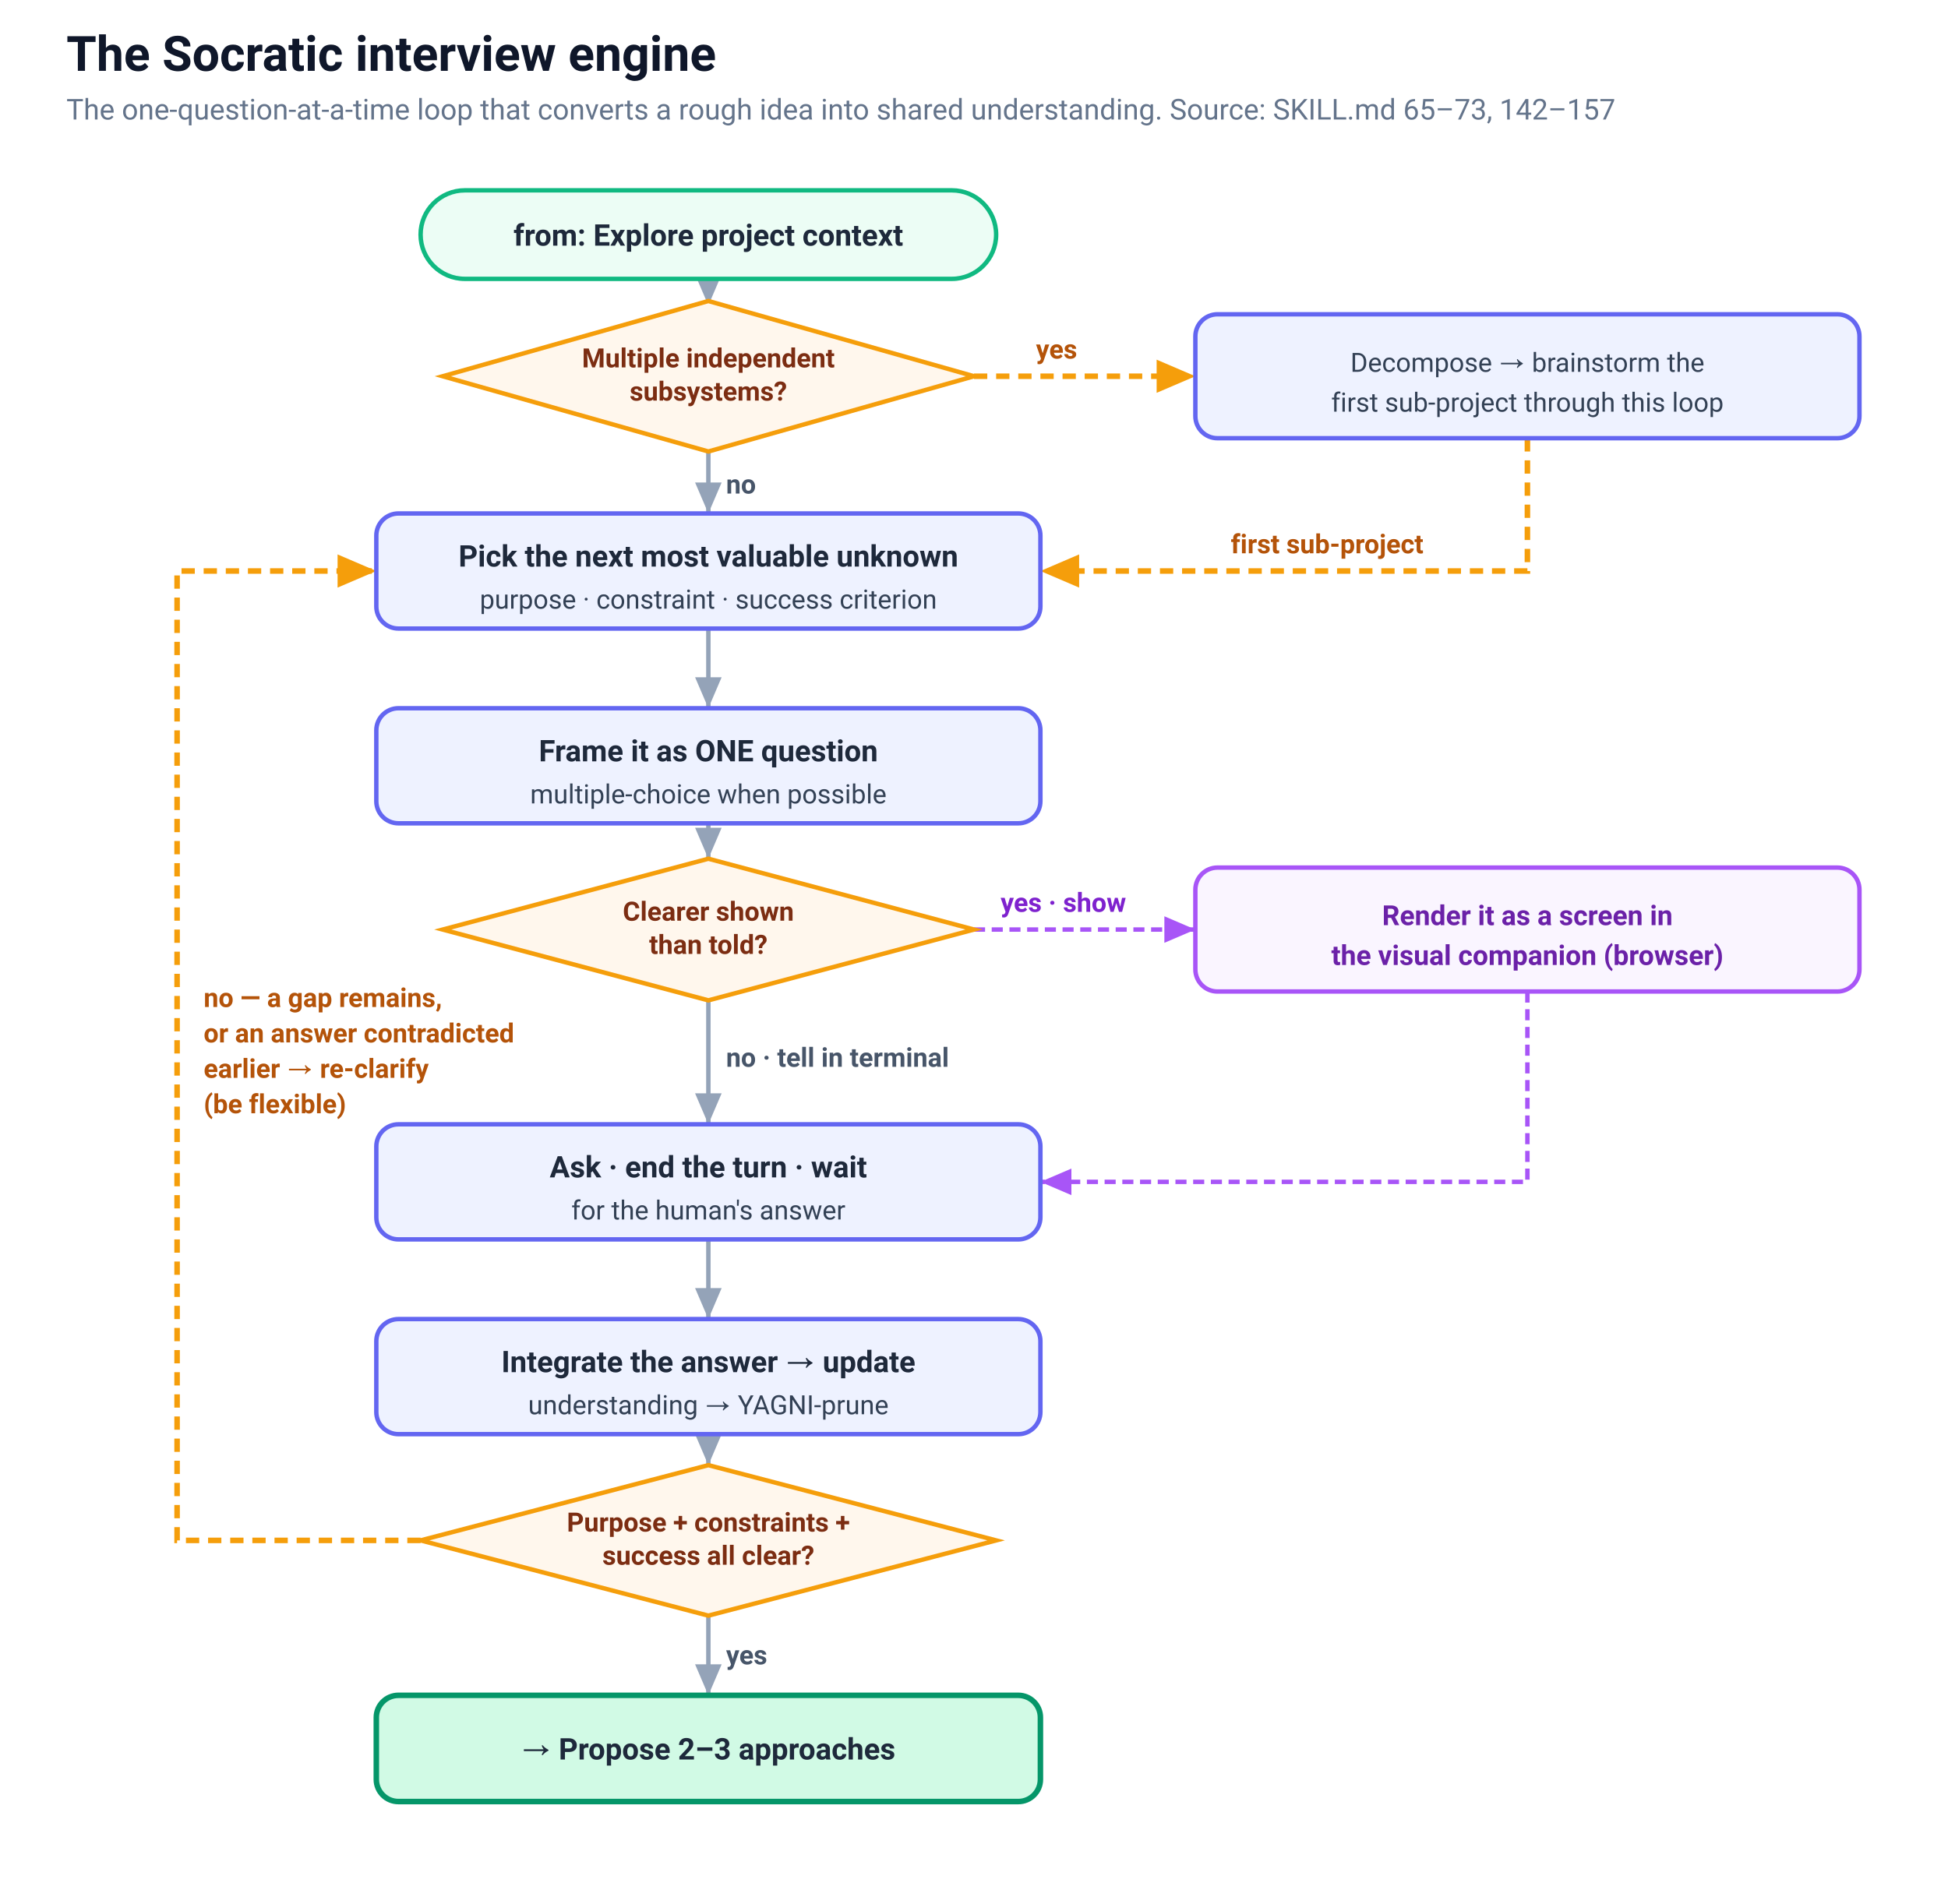
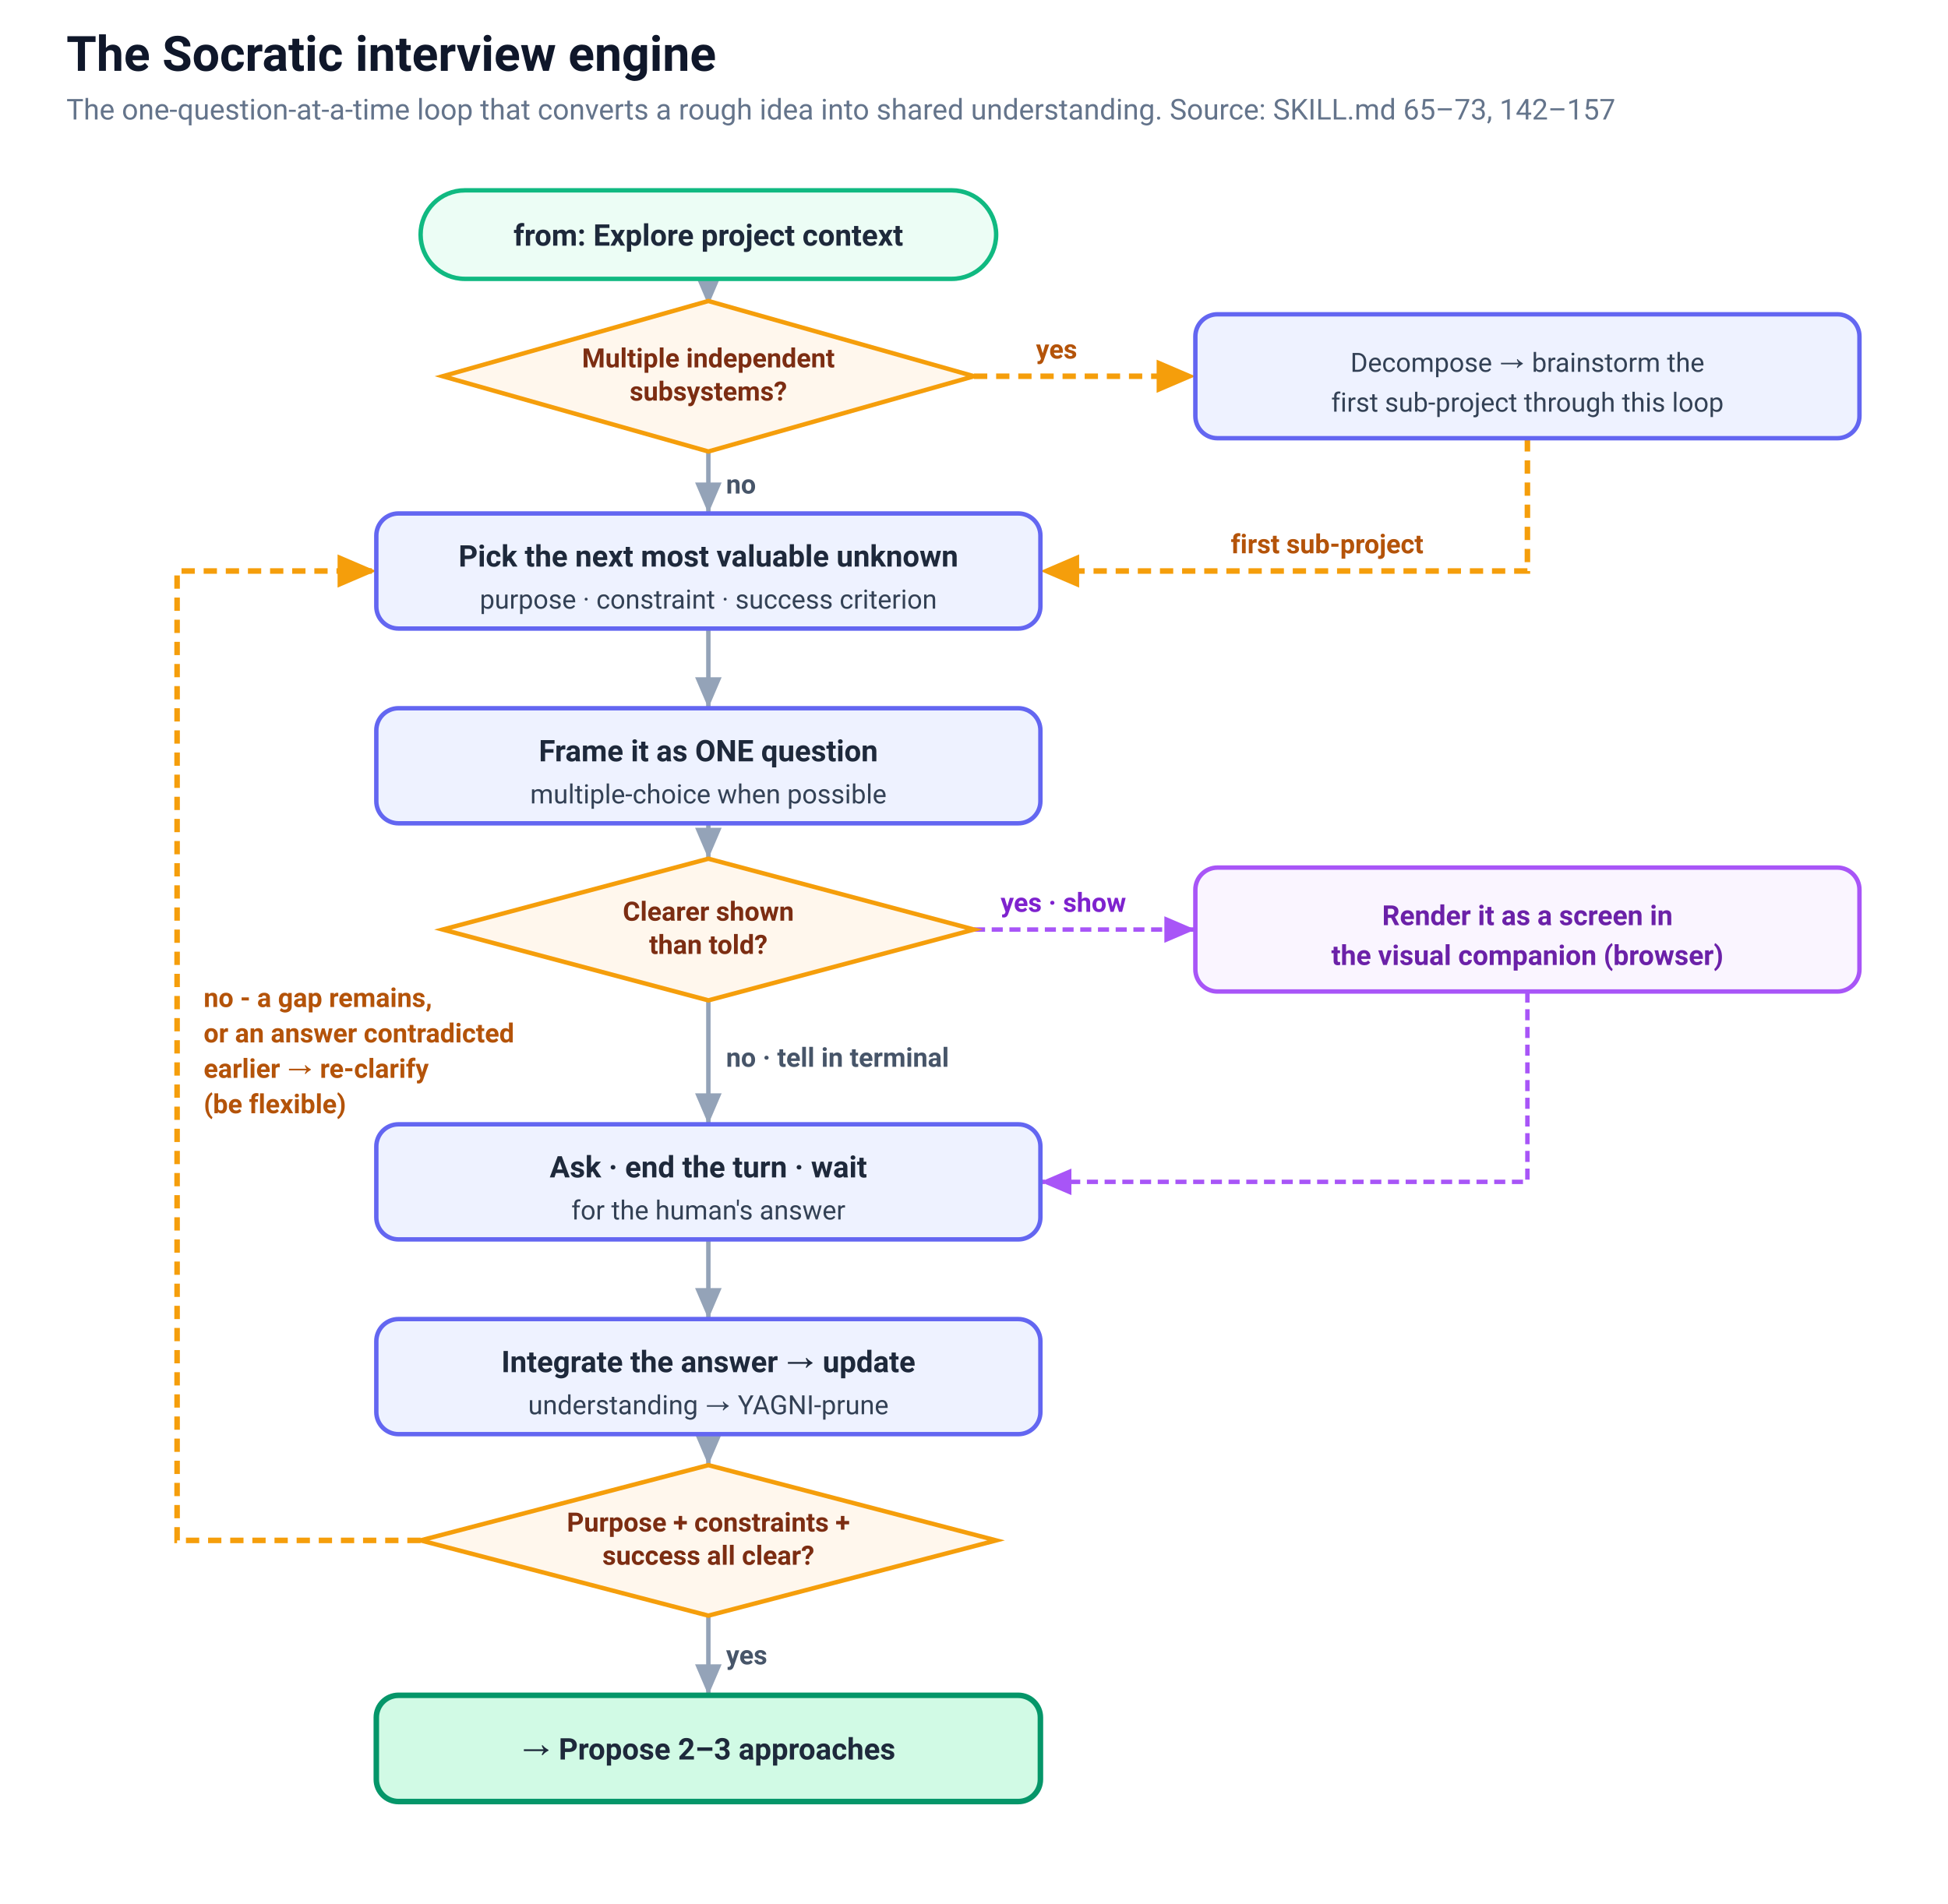
<svg xmlns="http://www.w3.org/2000/svg" viewBox="0 0 880 860" font-family="-apple-system, BlinkMacSystemFont, 'Segoe UI', Roboto, Helvetica, Arial, sans-serif" role="img" aria-label="The Socratic interview engine: the one-question-at-a-time loop">
  <style>
    .proc  { fill:#eef2ff; stroke:#6366f1; stroke-width:2; }
    .start { fill:#ecfdf5; stroke:#10b981; stroke-width:2; }
    .term  { fill:#d1fae5; stroke:#059669; stroke-width:2.5; }
    .dec   { fill:#fff7ed; stroke:#f59e0b; stroke-width:2; }
    .vis   { fill:#faf5ff; stroke:#a855f7; stroke-width:2; }
    .t     { fill:#1e293b; font-size:13.5px; font-weight:600; }
    .ts    { fill:#334155; font-size:12px; }
    .dt    { fill:#7c2d12; font-size:12px; font-weight:600; }
    .vt    { fill:#6b21a8; font-size:12.5px; font-weight:600; }
    .edge  { fill:none; stroke:#94a3b8; stroke-width:2; }
    .loop  { fill:none; stroke:#f59e0b; stroke-width:2.5; stroke-dasharray:6 4; }
    .vedge { fill:none; stroke:#a855f7; stroke-width:2; stroke-dasharray:5 3; }
    .el    { fill:#475569; font-size:12px; font-weight:600; }
    .elo   { fill:#b45309; font-size:12px; font-weight:700; }
    .elv   { fill:#7e22ce; font-size:12px; font-weight:600; }
  </style>
  <defs>
    <marker id="a" markerWidth="9" markerHeight="9" refX="7" refY="3" orient="auto">
      <path d="M0,0 L7,3 L0,6 Z" fill="#94a3b8" />
    </marker>
    <marker id="al" markerWidth="9" markerHeight="9" refX="7" refY="3" orient="auto">
      <path d="M0,0 L7,3 L0,6 Z" fill="#f59e0b" />
    </marker>
    <marker id="av" markerWidth="9" markerHeight="9" refX="7" refY="3" orient="auto">
      <path d="M0,0 L7,3 L0,6 Z" fill="#a855f7" />
    </marker>
  </defs>
  <text x="30" y="32" font-size="22" font-weight="700" fill="#0f172a">The Socratic interview engine</text>
  <text x="30" y="54" font-size="13" fill="#64748b">The one-question-at-a-time loop that converts a rough idea into shared understanding. Source: SKILL.md 65–73, 142–157</text>
  <path class="edge" d="M320,126 L320,138" marker-end="url(#a)" />
  <path class="edge" d="M320,204 L320,232" marker-end="url(#a)" />
  <text class="el" x="328" y="223">no</text>
  <path class="edge" d="M320,284 L320,320" marker-end="url(#a)" />
  <path class="edge" d="M320,372 L320,388" marker-end="url(#a)" />
  <path class="edge" d="M320,452 L320,508" marker-end="url(#a)" />
  <text class="el" x="328" y="482">no · tell in terminal</text>
  <path class="edge" d="M320,560 L320,596" marker-end="url(#a)" />
  <path class="edge" d="M320,648 L320,662" marker-end="url(#a)" />
  <path class="edge" d="M320,730 L320,766" marker-end="url(#a)" />
  <text class="el" x="328" y="752">yes</text>
  <path class="loop" d="M440,170 L540,170" marker-end="url(#al)" />
  <text class="elo" x="468" y="162">yes</text>
  <path class="loop" d="M690,198 L690,258 L470,258" marker-end="url(#al)" />
  <text class="elo" x="556" y="250">first sub-project</text>
  <path class="vedge" d="M440,420 L540,420" marker-end="url(#av)" />
  <text class="elv" x="452" y="412">yes · show</text>
  <path class="vedge" d="M690,448 L690,534 L470,534" marker-end="url(#av)" />
  <path class="loop" d="M190,696 L80,696 L80,258 L170,258" marker-end="url(#al)" />
-   <text class="elo" x="92" y="455">no — a gap remains,</text>
+   <text class="elo" x="92" y="455">no - a gap remains,</text>
  <text class="elo" x="92" y="471">or an answer contradicted</text>
  <text class="elo" x="92" y="487">earlier → re-clarify</text>
  <text class="elo" x="92" y="503">(be flexible)</text>
  <rect class="start" x="190" y="86" width="260" height="40" rx="20" />
  <text class="t" x="320" y="111" text-anchor="middle">from: Explore project context</text>
  <polygon class="dec" points="320,136 440,170 320,204 200,170" />
  <text class="dt" x="320" y="166" text-anchor="middle">Multiple independent</text>
  <text class="dt" x="320" y="181" text-anchor="middle">subsystems?</text>
  <rect class="proc" x="540" y="142" width="300" height="56" rx="10" />
  <text class="ts" x="690" y="168" text-anchor="middle">Decompose → brainstorm the</text>
  <text class="ts" x="690" y="186" text-anchor="middle">first sub-project through this loop</text>
  <rect class="proc" x="170" y="232" width="300" height="52" rx="10" />
  <text class="t" x="320" y="256" text-anchor="middle">Pick the next most valuable unknown</text>
  <text class="ts" x="320" y="275" text-anchor="middle">purpose · constraint · success criterion</text>
  <rect class="proc" x="170" y="320" width="300" height="52" rx="10" />
  <text class="t" x="320" y="344" text-anchor="middle">Frame it as ONE question</text>
  <text class="ts" x="320" y="363" text-anchor="middle">multiple-choice when possible</text>
  <polygon class="dec" points="320,388 440,420 320,452 200,420" />
  <text class="dt" x="320" y="416" text-anchor="middle">Clearer shown</text>
  <text class="dt" x="320" y="431" text-anchor="middle">than told?</text>
  <rect class="vis" x="540" y="392" width="300" height="56" rx="10" />
  <text class="vt" x="690" y="418" text-anchor="middle">Render it as a screen in</text>
  <text class="vt" x="690" y="436" text-anchor="middle">the visual companion (browser)</text>
  <rect class="proc" x="170" y="508" width="300" height="52" rx="10" />
  <text class="t" x="320" y="532" text-anchor="middle">Ask · end the turn · wait</text>
  <text class="ts" x="320" y="551" text-anchor="middle">for the human's answer</text>
  <rect class="proc" x="170" y="596" width="300" height="52" rx="10" />
  <text class="t" x="320" y="620" text-anchor="middle">Integrate the answer → update</text>
  <text class="ts" x="320" y="639" text-anchor="middle">understanding → YAGNI-prune</text>
  <polygon class="dec" points="320,662 450,696 320,730 190,696" />
  <text class="dt" x="320" y="692" text-anchor="middle">Purpose + constraints +</text>
  <text class="dt" x="320" y="707" text-anchor="middle">success all clear?</text>
  <rect class="term" x="170" y="766" width="300" height="48" rx="10" />
  <text class="t" x="320" y="795" text-anchor="middle" font-weight="700">→ Propose 2–3 approaches</text>
</svg>
